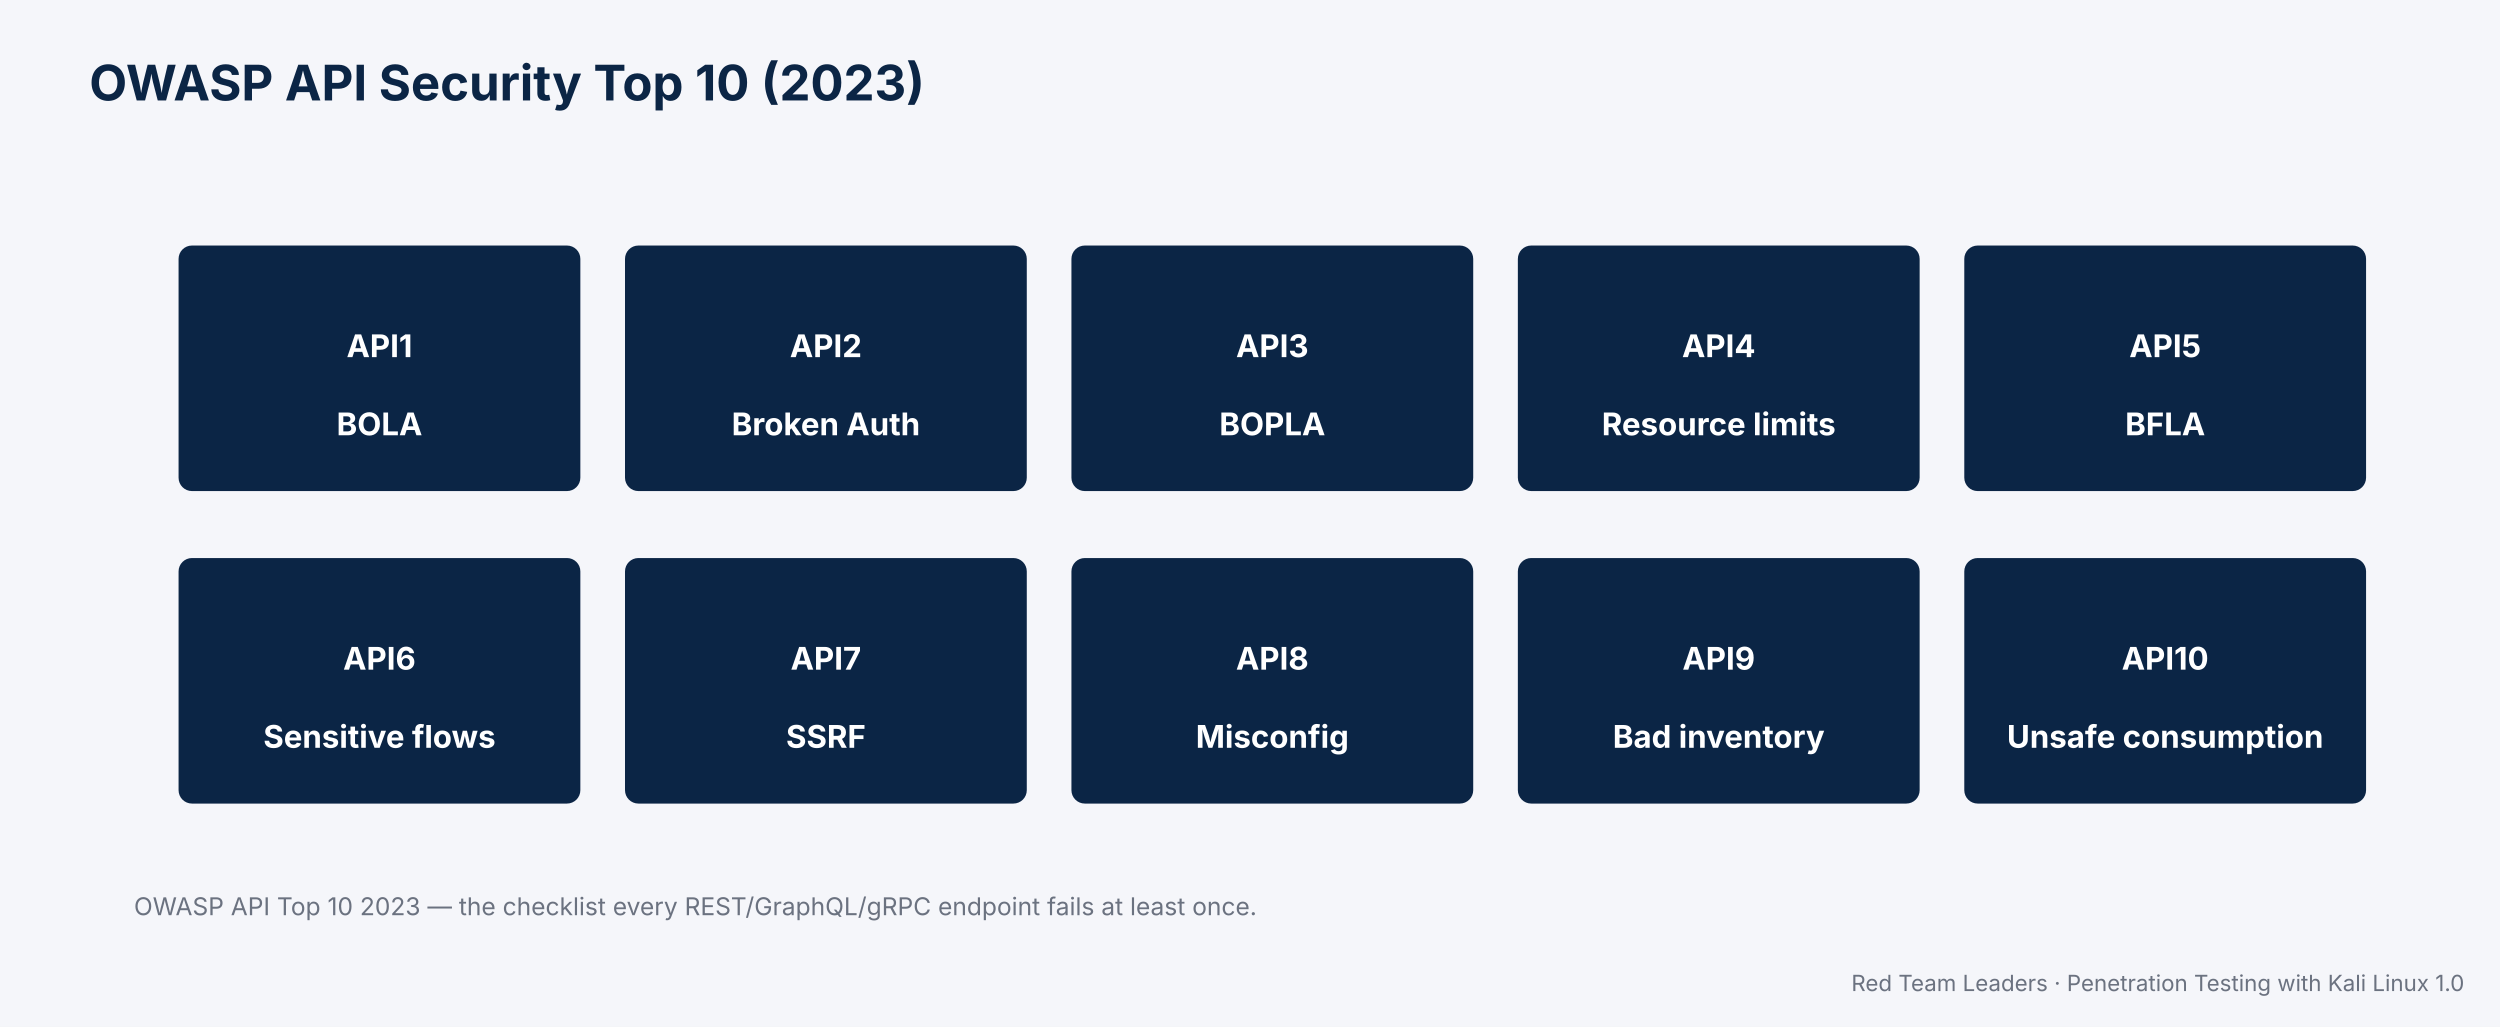
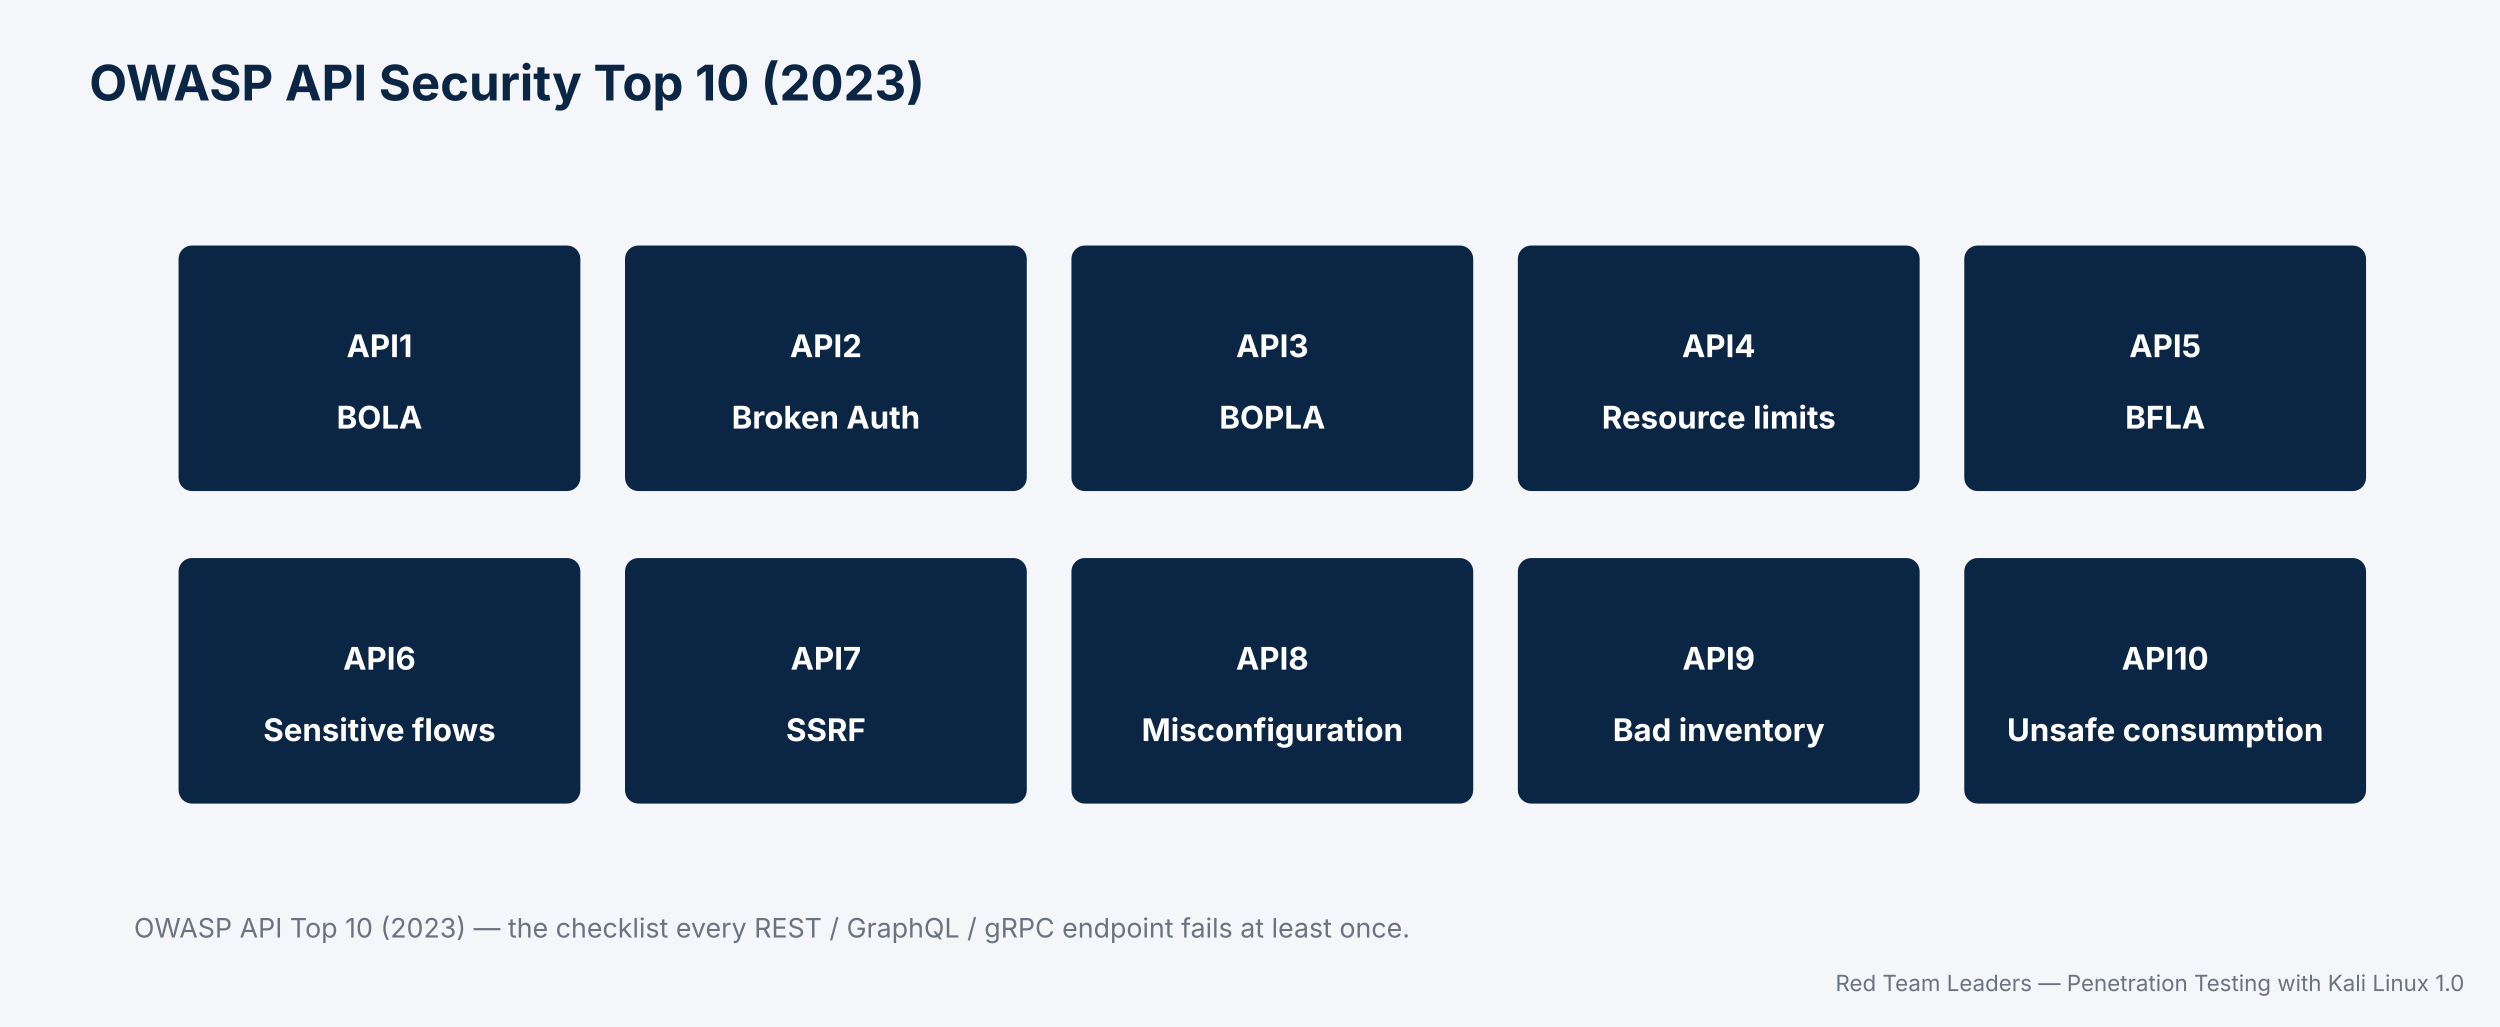
<svg xmlns="http://www.w3.org/2000/svg" viewBox="0 0 1120 460" width="1120" height="460">
  <style>
  .bg { fill: #F5F6FA; }
  .box { fill: #FFFFFF; stroke: #0B2545; stroke-width: 2; }
  .box-accent { fill: #0B2545; stroke: none; }
  .box-warn { fill: #B31312; stroke: none; }
  .box-safe { fill: #0B7285; stroke: none; }
-   .title { fill: #0B2545; font: 700 22px 'Inter', 'Segoe UI', Arial, sans-serif; }
-   .label { fill: #0B2545; font: 600 14px 'Inter', 'Segoe UI', Arial, sans-serif; }
-   .label-w { fill: #FFFFFF; font: 700 14px 'Inter', 'Segoe UI', Arial, sans-serif; }
-   .small { fill: #6B7280; font: 400 11px 'Inter', 'Segoe UI', Arial, sans-serif; }
+   .box-amber { fill: #D97706; stroke: none; }
+   .title { fill: #0B2545; font: 700 22px 'Inter','Segoe UI',Arial,sans-serif; }
+   .label { fill: #0B2545; font: 600 14px 'Inter','Segoe UI',Arial,sans-serif; }
+   .label-w { fill: #FFFFFF; font: 700 14px 'Inter','Segoe UI',Arial,sans-serif; }
+   .label-sm { fill: #FFFFFF; font: 700 12px 'Inter','Segoe UI',Arial,sans-serif; }
+   .small { fill: #6B7280; font: 400 12px 'Inter','Segoe UI',Arial,sans-serif; }
+   .small-w { fill: #E5E7EB; font: 400 11px 'Inter','Segoe UI',Arial,sans-serif; }
  .arrow { fill: none; stroke: #0B2545; stroke-width: 2; marker-end: url(#a); }
-   .footer { fill: #6B7280; font: 400 10px 'Inter', Arial, sans-serif; }
+   .footer { fill: #6B7280; font: 400 10px 'Inter',Arial,sans-serif; }
</style>
  <defs>
    <marker id="a" viewBox="0 0 10 10" refX="9" refY="5" markerWidth="6" markerHeight="6" orient="auto-start-reverse">
      <path d="M0,0 L10,5 L0,10 z" fill="#0B2545" />
    </marker>
  </defs>
  <rect class="bg" width="1120" height="460" />
  <text class="title" x="40" y="45">OWASP API Security Top 10 (2023)</text>
  <rect class="box-accent" x="80" y="110" width="180" height="110" rx="6" />
  <text class="label-w" x="170" y="160" text-anchor="middle">API1</text>
-   <text class="label-w" x="170" y="195" text-anchor="middle">BOLA</text>
+   <text class="label-w" x="170" y="192" text-anchor="middle">BOLA</text>
  <rect class="box-accent" x="280" y="110" width="180" height="110" rx="6" />
  <text class="label-w" x="370" y="160" text-anchor="middle">API2</text>
-   <text class="label-w" x="370" y="195" text-anchor="middle">Broken Auth</text>
+   <text class="label-w" x="370" y="192" text-anchor="middle">Broken Auth</text>
  <rect class="box-accent" x="480" y="110" width="180" height="110" rx="6" />
  <text class="label-w" x="570" y="160" text-anchor="middle">API3</text>
-   <text class="label-w" x="570" y="195" text-anchor="middle">BOPLA</text>
+   <text class="label-w" x="570" y="192" text-anchor="middle">BOPLA</text>
  <rect class="box-accent" x="680" y="110" width="180" height="110" rx="6" />
  <text class="label-w" x="770" y="160" text-anchor="middle">API4</text>
-   <text class="label-w" x="770" y="195" text-anchor="middle">Resource limits</text>
+   <text class="label-w" x="770" y="192" text-anchor="middle">Resource limits</text>
  <rect class="box-accent" x="880" y="110" width="180" height="110" rx="6" />
  <text class="label-w" x="970" y="160" text-anchor="middle">API5</text>
-   <text class="label-w" x="970" y="195" text-anchor="middle">BFLA</text>
+   <text class="label-w" x="970" y="192" text-anchor="middle">BFLA</text>
  <rect class="box-accent" x="80" y="250" width="180" height="110" rx="6" />
  <text class="label-w" x="170" y="300" text-anchor="middle">API6</text>
-   <text class="label-w" x="170" y="335" text-anchor="middle">Sensitive flows</text>
+   <text class="label-w" x="170" y="332" text-anchor="middle">Sensitive flows</text>
  <rect class="box-accent" x="280" y="250" width="180" height="110" rx="6" />
  <text class="label-w" x="370" y="300" text-anchor="middle">API7</text>
-   <text class="label-w" x="370" y="335" text-anchor="middle">SSRF</text>
+   <text class="label-w" x="370" y="332" text-anchor="middle">SSRF</text>
  <rect class="box-accent" x="480" y="250" width="180" height="110" rx="6" />
  <text class="label-w" x="570" y="300" text-anchor="middle">API8</text>
-   <text class="label-w" x="570" y="335" text-anchor="middle">Misconfig</text>
+   <text class="label-w" x="570" y="332" text-anchor="middle">Misconfiguration</text>
  <rect class="box-accent" x="680" y="250" width="180" height="110" rx="6" />
  <text class="label-w" x="770" y="300" text-anchor="middle">API9</text>
-   <text class="label-w" x="770" y="335" text-anchor="middle">Bad inventory</text>
+   <text class="label-w" x="770" y="332" text-anchor="middle">Bad inventory</text>
  <rect class="box-accent" x="880" y="250" width="180" height="110" rx="6" />
  <text class="label-w" x="970" y="300" text-anchor="middle">API10</text>
-   <text class="label-w" x="970" y="335" text-anchor="middle">Unsafe consumption</text>
-   <text class="small" x="60" y="410" text-anchor="start">OWASP API Top 10 2023 — the checklist every REST/GraphQL/gRPC endpoint fails at least once.</text>
-   <text class="footer" x="1104" y="444" text-anchor="end">Red Team Leaders · Penetration Testing with Kali Linux 1.0</text>
+   <text class="label-w" x="970" y="332" text-anchor="middle">Unsafe consumption</text>
+   <text class="small" x="60" y="420" text-anchor="start">OWASP API Top 10 (2023) — the checklist every REST / GraphQL / gRPC endpoint fails at least once.</text>
+   <text class="footer" x="1104" y="444" text-anchor="end">Red Team Leaders — Penetration Testing with Kali Linux 1.0</text>
</svg>
